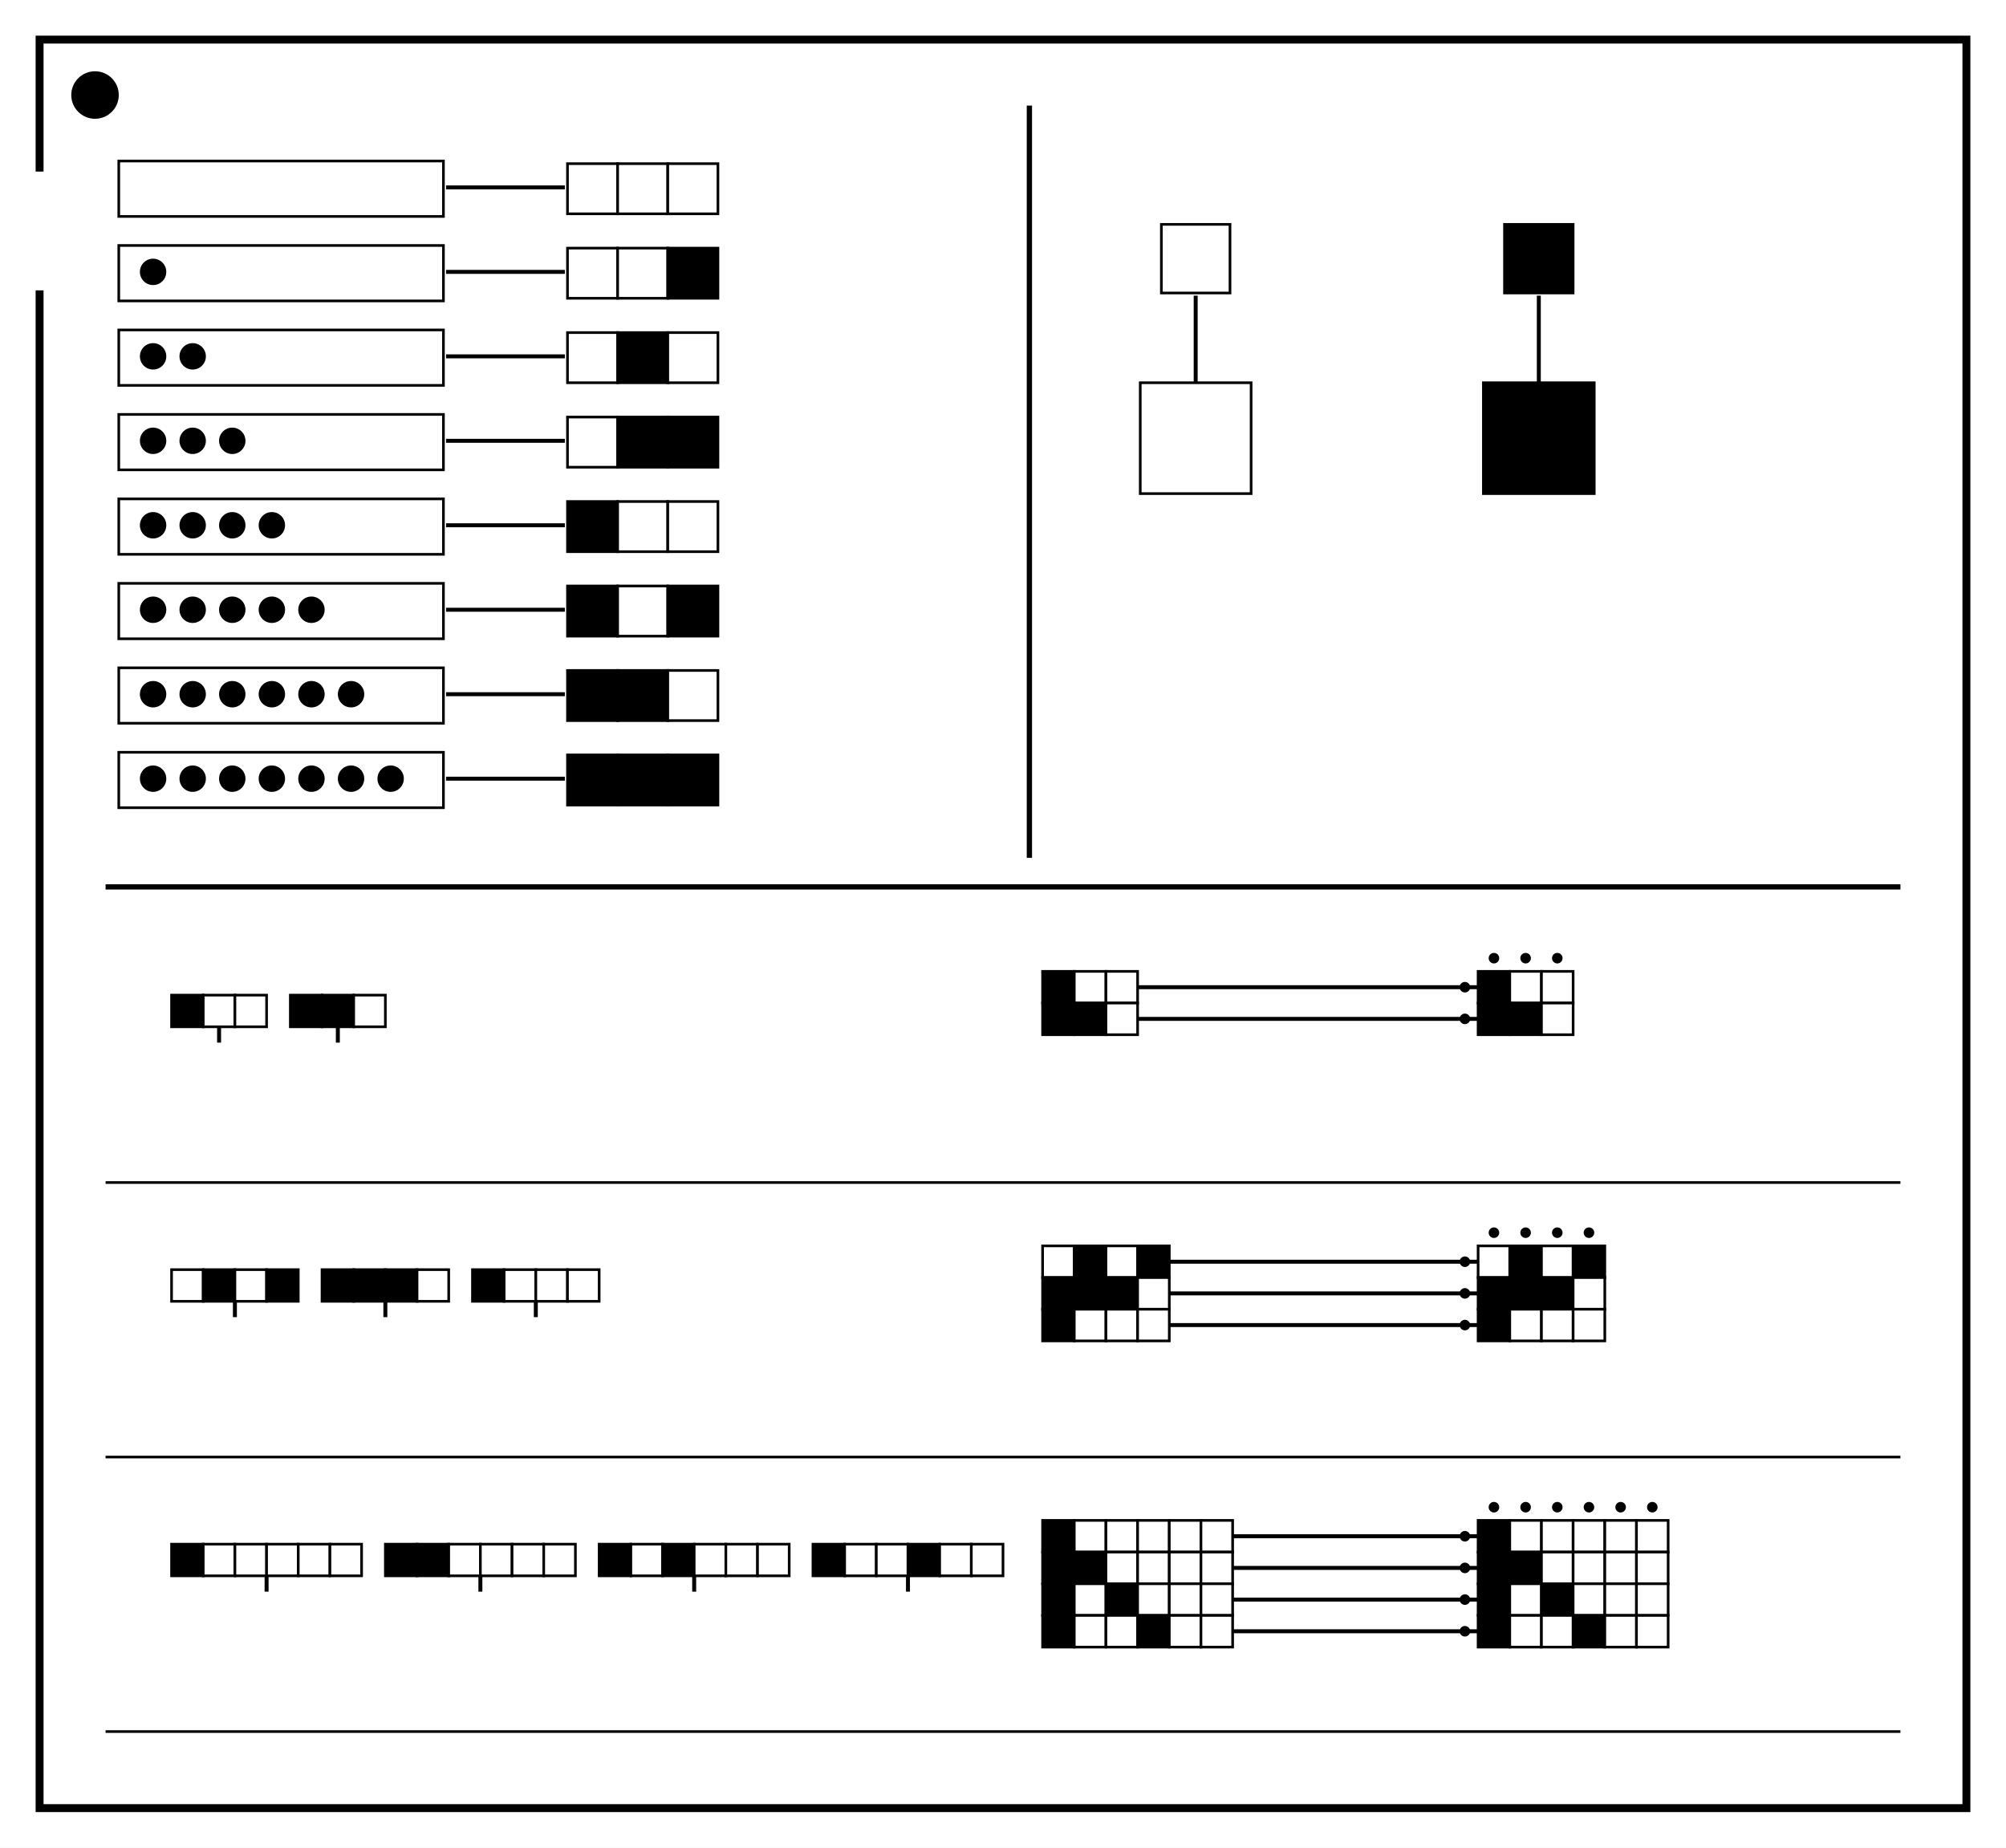
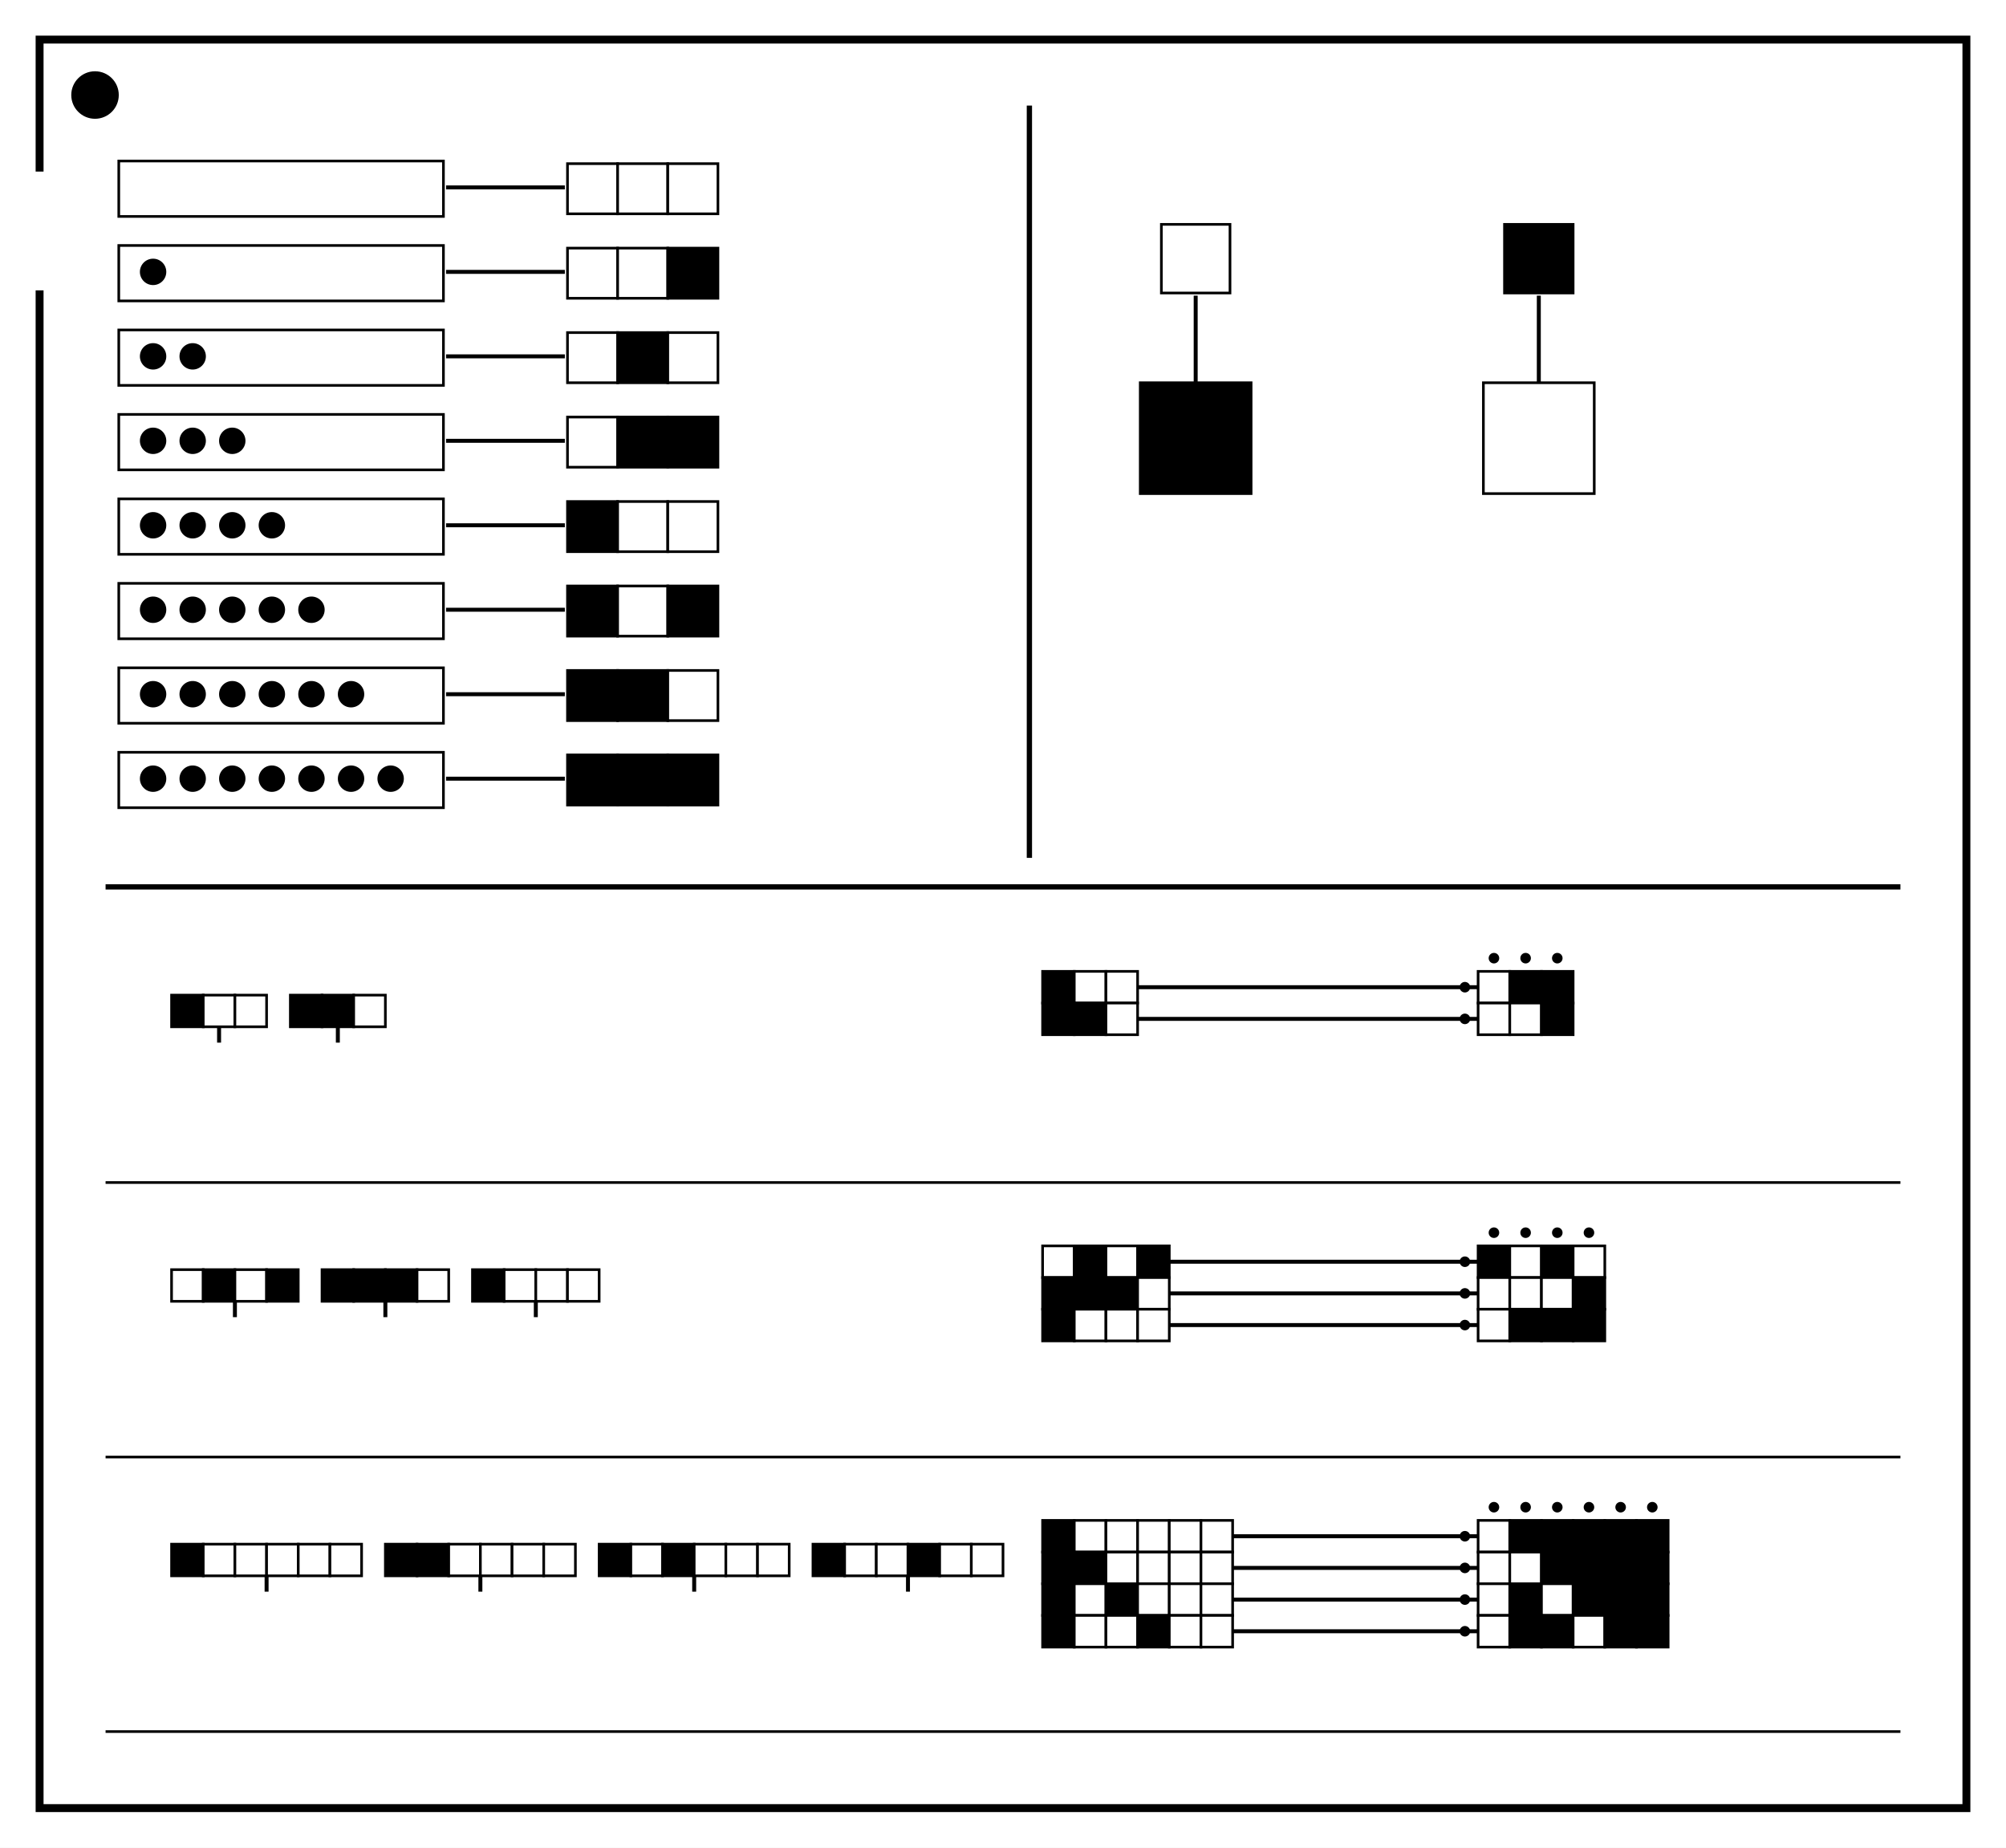
<svg xmlns="http://www.w3.org/2000/svg" viewBox="0 0 760 700" width="760" height="700">
  <rect width="760" height="700" fill="white" />
  <path d="M15 65V15H745V685H15V110" fill="none" stroke="black" stroke-width="3" />
  <circle cx="36" cy="36" r="9" fill="black" />
  <rect x="45" y="61" width="123" height="21" fill="none" stroke="black" stroke-width="1" />
  <rect x="215" y="62" width="19" height="19" fill="white" stroke="black" stroke-width="1" />
  <rect x="234" y="62" width="19" height="19" fill="white" stroke="black" stroke-width="1" />
  <rect x="253" y="62" width="19" height="19" fill="white" stroke="black" stroke-width="1" />
  <path d="M169 71L214 71" stroke="black" stroke-width="1.5" fill="none" />
  <circle cx="58" cy="103" r="5" fill="black" />
  <rect x="45" y="93" width="123" height="21" fill="none" stroke="black" stroke-width="1" />
  <rect x="215" y="94" width="19" height="19" fill="white" stroke="black" stroke-width="1" />
  <rect x="234" y="94" width="19" height="19" fill="white" stroke="black" stroke-width="1" />
  <rect x="253" y="94" width="19" height="19" fill="black" stroke="black" stroke-width="1" />
  <path d="M169 103L214 103" stroke="black" stroke-width="1.5" fill="none" />
  <circle cx="58" cy="135" r="5" fill="black" />
  <circle cx="73" cy="135" r="5" fill="black" />
  <rect x="45" y="125" width="123" height="21" fill="none" stroke="black" stroke-width="1" />
  <rect x="215" y="126" width="19" height="19" fill="white" stroke="black" stroke-width="1" />
  <rect x="234" y="126" width="19" height="19" fill="black" stroke="black" stroke-width="1" />
  <rect x="253" y="126" width="19" height="19" fill="white" stroke="black" stroke-width="1" />
  <path d="M169 135L214 135" stroke="black" stroke-width="1.5" fill="none" />
  <circle cx="58" cy="167" r="5" fill="black" />
  <circle cx="73" cy="167" r="5" fill="black" />
  <circle cx="88" cy="167" r="5" fill="black" />
  <rect x="45" y="157" width="123" height="21" fill="none" stroke="black" stroke-width="1" />
  <rect x="215" y="158" width="19" height="19" fill="white" stroke="black" stroke-width="1" />
  <rect x="234" y="158" width="19" height="19" fill="black" stroke="black" stroke-width="1" />
  <rect x="253" y="158" width="19" height="19" fill="black" stroke="black" stroke-width="1" />
  <path d="M169 167L214 167" stroke="black" stroke-width="1.5" fill="none" />
  <circle cx="58" cy="199" r="5" fill="black" />
  <circle cx="73" cy="199" r="5" fill="black" />
  <circle cx="88" cy="199" r="5" fill="black" />
  <circle cx="103" cy="199" r="5" fill="black" />
  <rect x="45" y="189" width="123" height="21" fill="none" stroke="black" stroke-width="1" />
  <rect x="215" y="190" width="19" height="19" fill="black" stroke="black" stroke-width="1" />
  <rect x="234" y="190" width="19" height="19" fill="white" stroke="black" stroke-width="1" />
  <rect x="253" y="190" width="19" height="19" fill="white" stroke="black" stroke-width="1" />
  <path d="M169 199L214 199" stroke="black" stroke-width="1.5" fill="none" />
  <circle cx="58" cy="231" r="5" fill="black" />
  <circle cx="73" cy="231" r="5" fill="black" />
  <circle cx="88" cy="231" r="5" fill="black" />
  <circle cx="103" cy="231" r="5" fill="black" />
  <circle cx="118" cy="231" r="5" fill="black" />
  <rect x="45" y="221" width="123" height="21" fill="none" stroke="black" stroke-width="1" />
  <rect x="215" y="222" width="19" height="19" fill="black" stroke="black" stroke-width="1" />
  <rect x="234" y="222" width="19" height="19" fill="white" stroke="black" stroke-width="1" />
  <rect x="253" y="222" width="19" height="19" fill="black" stroke="black" stroke-width="1" />
  <path d="M169 231L214 231" stroke="black" stroke-width="1.5" fill="none" />
  <circle cx="58" cy="263" r="5" fill="black" />
  <circle cx="73" cy="263" r="5" fill="black" />
  <circle cx="88" cy="263" r="5" fill="black" />
  <circle cx="103" cy="263" r="5" fill="black" />
  <circle cx="118" cy="263" r="5" fill="black" />
  <circle cx="133" cy="263" r="5" fill="black" />
  <rect x="45" y="253" width="123" height="21" fill="none" stroke="black" stroke-width="1" />
  <rect x="215" y="254" width="19" height="19" fill="black" stroke="black" stroke-width="1" />
  <rect x="234" y="254" width="19" height="19" fill="black" stroke="black" stroke-width="1" />
  <rect x="253" y="254" width="19" height="19" fill="white" stroke="black" stroke-width="1" />
  <path d="M169 263L214 263" stroke="black" stroke-width="1.5" fill="none" />
  <circle cx="58" cy="295" r="5" fill="black" />
  <circle cx="73" cy="295" r="5" fill="black" />
  <circle cx="88" cy="295" r="5" fill="black" />
  <circle cx="103" cy="295" r="5" fill="black" />
  <circle cx="118" cy="295" r="5" fill="black" />
  <circle cx="133" cy="295" r="5" fill="black" />
  <circle cx="148" cy="295" r="5" fill="black" />
  <rect x="45" y="285" width="123" height="21" fill="none" stroke="black" stroke-width="1" />
  <rect x="215" y="286" width="19" height="19" fill="black" stroke="black" stroke-width="1" />
  <rect x="234" y="286" width="19" height="19" fill="black" stroke="black" stroke-width="1" />
  <rect x="253" y="286" width="19" height="19" fill="black" stroke="black" stroke-width="1" />
  <path d="M169 295L214 295" stroke="black" stroke-width="1.5" fill="none" />
  <path d="M390 40V325M40 336H720" stroke="black" stroke-width="2" />
  <rect x="440" y="85" width="26" height="26" fill="white" stroke="black" stroke-width="1" />
  <path d="M453 112L453 145" stroke="black" stroke-width="1.5" fill="none" />
-   <rect x="432" y="145" width="42" height="42" fill="white" stroke="black" stroke-width="1" />
+   <rect x="432" y="145" width="42" height="42" fill="black" stroke="black" stroke-width="1" />
  <rect x="570" y="85" width="26" height="26" fill="black" stroke="black" stroke-width="1" />
  <path d="M583 112L583 145" stroke="black" stroke-width="1.5" fill="none" />
-   <rect x="562" y="145" width="42" height="42" fill="black" stroke="black" stroke-width="1" />
+   <rect x="562" y="145" width="42" height="42" fill="white" stroke="black" stroke-width="1" />
  <rect x="65" y="377" width="12" height="12" fill="black" stroke="black" stroke-width="1" />
  <rect x="77" y="377" width="12" height="12" fill="white" stroke="black" stroke-width="1" />
  <rect x="89" y="377" width="12" height="12" fill="white" stroke="black" stroke-width="1" />
  <path d="M83 389L83 395" stroke="black" stroke-width="1.5" fill="none" />
  <rect x="110" y="377" width="12" height="12" fill="black" stroke="black" stroke-width="1" />
  <rect x="122" y="377" width="12" height="12" fill="black" stroke="black" stroke-width="1" />
  <rect x="134" y="377" width="12" height="12" fill="white" stroke="black" stroke-width="1" />
  <path d="M128 389L128 395" stroke="black" stroke-width="1.5" fill="none" />
-   <rect x="560" y="368" width="12" height="12" fill="black" stroke="black" stroke-width="1" />
-   <rect x="572" y="368" width="12" height="12" fill="white" stroke="black" stroke-width="1" />
-   <rect x="584" y="368" width="12" height="12" fill="white" stroke="black" stroke-width="1" />
-   <rect x="560" y="380" width="12" height="12" fill="black" stroke="black" stroke-width="1" />
-   <rect x="572" y="380" width="12" height="12" fill="black" stroke="black" stroke-width="1" />
-   <rect x="584" y="380" width="12" height="12" fill="white" stroke="black" stroke-width="1" />
+   <rect x="560" y="368" width="12" height="12" fill="white" stroke="black" stroke-width="1" />
+   <rect x="572" y="368" width="12" height="12" fill="black" stroke="black" stroke-width="1" />
+   <rect x="584" y="368" width="12" height="12" fill="black" stroke="black" stroke-width="1" />
+   <rect x="560" y="380" width="12" height="12" fill="white" stroke="black" stroke-width="1" />
+   <rect x="572" y="380" width="12" height="12" fill="white" stroke="black" stroke-width="1" />
+   <rect x="584" y="380" width="12" height="12" fill="black" stroke="black" stroke-width="1" />
  <rect x="395" y="368" width="12" height="12" fill="black" stroke="black" stroke-width="1" />
  <rect x="407" y="368" width="12" height="12" fill="white" stroke="black" stroke-width="1" />
  <rect x="419" y="368" width="12" height="12" fill="white" stroke="black" stroke-width="1" />
  <path d="M431 374L560 374" stroke="black" stroke-width="1.5" fill="none" />
  <rect x="395" y="380" width="12" height="12" fill="black" stroke="black" stroke-width="1" />
  <rect x="407" y="380" width="12" height="12" fill="black" stroke="black" stroke-width="1" />
  <rect x="419" y="380" width="12" height="12" fill="white" stroke="black" stroke-width="1" />
  <path d="M431 386L560 386" stroke="black" stroke-width="1.5" fill="none" />
  <path d="M40 448H720" stroke="black" stroke-width="1" />
  <circle cx="566" cy="363" r="2" fill="black" />
  <circle cx="578" cy="363" r="2" fill="black" />
  <circle cx="590" cy="363" r="2" fill="black" />
  <circle cx="555" cy="374" r="2" fill="black" />
  <circle cx="555" cy="386" r="2" fill="black" />
  <rect x="65" y="481" width="12" height="12" fill="white" stroke="black" stroke-width="1" />
  <rect x="77" y="481" width="12" height="12" fill="black" stroke="black" stroke-width="1" />
  <rect x="89" y="481" width="12" height="12" fill="white" stroke="black" stroke-width="1" />
  <rect x="101" y="481" width="12" height="12" fill="black" stroke="black" stroke-width="1" />
  <path d="M89 493L89 499" stroke="black" stroke-width="1.5" fill="none" />
  <rect x="122" y="481" width="12" height="12" fill="black" stroke="black" stroke-width="1" />
  <rect x="134" y="481" width="12" height="12" fill="black" stroke="black" stroke-width="1" />
  <rect x="146" y="481" width="12" height="12" fill="black" stroke="black" stroke-width="1" />
  <rect x="158" y="481" width="12" height="12" fill="white" stroke="black" stroke-width="1" />
  <path d="M146 493L146 499" stroke="black" stroke-width="1.5" fill="none" />
  <rect x="179" y="481" width="12" height="12" fill="black" stroke="black" stroke-width="1" />
  <rect x="191" y="481" width="12" height="12" fill="white" stroke="black" stroke-width="1" />
  <rect x="203" y="481" width="12" height="12" fill="white" stroke="black" stroke-width="1" />
  <rect x="215" y="481" width="12" height="12" fill="white" stroke="black" stroke-width="1" />
  <path d="M203 493L203 499" stroke="black" stroke-width="1.5" fill="none" />
-   <rect x="560" y="472" width="12" height="12" fill="white" stroke="black" stroke-width="1" />
-   <rect x="572" y="472" width="12" height="12" fill="black" stroke="black" stroke-width="1" />
-   <rect x="584" y="472" width="12" height="12" fill="white" stroke="black" stroke-width="1" />
-   <rect x="596" y="472" width="12" height="12" fill="black" stroke="black" stroke-width="1" />
-   <rect x="560" y="484" width="12" height="12" fill="black" stroke="black" stroke-width="1" />
-   <rect x="572" y="484" width="12" height="12" fill="black" stroke="black" stroke-width="1" />
-   <rect x="584" y="484" width="12" height="12" fill="black" stroke="black" stroke-width="1" />
-   <rect x="596" y="484" width="12" height="12" fill="white" stroke="black" stroke-width="1" />
-   <rect x="560" y="496" width="12" height="12" fill="black" stroke="black" stroke-width="1" />
-   <rect x="572" y="496" width="12" height="12" fill="white" stroke="black" stroke-width="1" />
-   <rect x="584" y="496" width="12" height="12" fill="white" stroke="black" stroke-width="1" />
-   <rect x="596" y="496" width="12" height="12" fill="white" stroke="black" stroke-width="1" />
+   <rect x="560" y="472" width="12" height="12" fill="black" stroke="black" stroke-width="1" />
+   <rect x="572" y="472" width="12" height="12" fill="white" stroke="black" stroke-width="1" />
+   <rect x="584" y="472" width="12" height="12" fill="black" stroke="black" stroke-width="1" />
+   <rect x="596" y="472" width="12" height="12" fill="white" stroke="black" stroke-width="1" />
+   <rect x="560" y="484" width="12" height="12" fill="white" stroke="black" stroke-width="1" />
+   <rect x="572" y="484" width="12" height="12" fill="white" stroke="black" stroke-width="1" />
+   <rect x="584" y="484" width="12" height="12" fill="white" stroke="black" stroke-width="1" />
+   <rect x="596" y="484" width="12" height="12" fill="black" stroke="black" stroke-width="1" />
+   <rect x="560" y="496" width="12" height="12" fill="white" stroke="black" stroke-width="1" />
+   <rect x="572" y="496" width="12" height="12" fill="black" stroke="black" stroke-width="1" />
+   <rect x="584" y="496" width="12" height="12" fill="black" stroke="black" stroke-width="1" />
+   <rect x="596" y="496" width="12" height="12" fill="black" stroke="black" stroke-width="1" />
  <rect x="395" y="472" width="12" height="12" fill="white" stroke="black" stroke-width="1" />
  <rect x="407" y="472" width="12" height="12" fill="black" stroke="black" stroke-width="1" />
  <rect x="419" y="472" width="12" height="12" fill="white" stroke="black" stroke-width="1" />
  <rect x="431" y="472" width="12" height="12" fill="black" stroke="black" stroke-width="1" />
  <path d="M443 478L560 478" stroke="black" stroke-width="1.5" fill="none" />
  <rect x="395" y="484" width="12" height="12" fill="black" stroke="black" stroke-width="1" />
  <rect x="407" y="484" width="12" height="12" fill="black" stroke="black" stroke-width="1" />
  <rect x="419" y="484" width="12" height="12" fill="black" stroke="black" stroke-width="1" />
  <rect x="431" y="484" width="12" height="12" fill="white" stroke="black" stroke-width="1" />
  <path d="M443 490L560 490" stroke="black" stroke-width="1.5" fill="none" />
  <rect x="395" y="496" width="12" height="12" fill="black" stroke="black" stroke-width="1" />
  <rect x="407" y="496" width="12" height="12" fill="white" stroke="black" stroke-width="1" />
  <rect x="419" y="496" width="12" height="12" fill="white" stroke="black" stroke-width="1" />
  <rect x="431" y="496" width="12" height="12" fill="white" stroke="black" stroke-width="1" />
  <path d="M443 502L560 502" stroke="black" stroke-width="1.5" fill="none" />
  <path d="M40 552H720" stroke="black" stroke-width="1" />
  <circle cx="566" cy="467" r="2" fill="black" />
  <circle cx="578" cy="467" r="2" fill="black" />
  <circle cx="590" cy="467" r="2" fill="black" />
  <circle cx="602" cy="467" r="2" fill="black" />
  <circle cx="555" cy="478" r="2" fill="black" />
  <circle cx="555" cy="490" r="2" fill="black" />
  <circle cx="555" cy="502" r="2" fill="black" />
  <rect x="65" y="585" width="12" height="12" fill="black" stroke="black" stroke-width="1" />
  <rect x="77" y="585" width="12" height="12" fill="white" stroke="black" stroke-width="1" />
  <rect x="89" y="585" width="12" height="12" fill="white" stroke="black" stroke-width="1" />
  <rect x="101" y="585" width="12" height="12" fill="white" stroke="black" stroke-width="1" />
  <rect x="113" y="585" width="12" height="12" fill="white" stroke="black" stroke-width="1" />
  <rect x="125" y="585" width="12" height="12" fill="white" stroke="black" stroke-width="1" />
  <path d="M101 597L101 603" stroke="black" stroke-width="1.5" fill="none" />
  <rect x="146" y="585" width="12" height="12" fill="black" stroke="black" stroke-width="1" />
  <rect x="158" y="585" width="12" height="12" fill="black" stroke="black" stroke-width="1" />
  <rect x="170" y="585" width="12" height="12" fill="white" stroke="black" stroke-width="1" />
  <rect x="182" y="585" width="12" height="12" fill="white" stroke="black" stroke-width="1" />
  <rect x="194" y="585" width="12" height="12" fill="white" stroke="black" stroke-width="1" />
  <rect x="206" y="585" width="12" height="12" fill="white" stroke="black" stroke-width="1" />
  <path d="M182 597L182 603" stroke="black" stroke-width="1.5" fill="none" />
  <rect x="227" y="585" width="12" height="12" fill="black" stroke="black" stroke-width="1" />
  <rect x="239" y="585" width="12" height="12" fill="white" stroke="black" stroke-width="1" />
  <rect x="251" y="585" width="12" height="12" fill="black" stroke="black" stroke-width="1" />
  <rect x="263" y="585" width="12" height="12" fill="white" stroke="black" stroke-width="1" />
  <rect x="275" y="585" width="12" height="12" fill="white" stroke="black" stroke-width="1" />
  <rect x="287" y="585" width="12" height="12" fill="white" stroke="black" stroke-width="1" />
  <path d="M263 597L263 603" stroke="black" stroke-width="1.5" fill="none" />
  <rect x="308" y="585" width="12" height="12" fill="black" stroke="black" stroke-width="1" />
  <rect x="320" y="585" width="12" height="12" fill="white" stroke="black" stroke-width="1" />
  <rect x="332" y="585" width="12" height="12" fill="white" stroke="black" stroke-width="1" />
  <rect x="344" y="585" width="12" height="12" fill="black" stroke="black" stroke-width="1" />
  <rect x="356" y="585" width="12" height="12" fill="white" stroke="black" stroke-width="1" />
  <rect x="368" y="585" width="12" height="12" fill="white" stroke="black" stroke-width="1" />
  <path d="M344 597L344 603" stroke="black" stroke-width="1.5" fill="none" />
-   <rect x="560" y="576" width="12" height="12" fill="black" stroke="black" stroke-width="1" />
-   <rect x="572" y="576" width="12" height="12" fill="white" stroke="black" stroke-width="1" />
-   <rect x="584" y="576" width="12" height="12" fill="white" stroke="black" stroke-width="1" />
-   <rect x="596" y="576" width="12" height="12" fill="white" stroke="black" stroke-width="1" />
-   <rect x="608" y="576" width="12" height="12" fill="white" stroke="black" stroke-width="1" />
-   <rect x="620" y="576" width="12" height="12" fill="white" stroke="black" stroke-width="1" />
-   <rect x="560" y="588" width="12" height="12" fill="black" stroke="black" stroke-width="1" />
-   <rect x="572" y="588" width="12" height="12" fill="black" stroke="black" stroke-width="1" />
-   <rect x="584" y="588" width="12" height="12" fill="white" stroke="black" stroke-width="1" />
-   <rect x="596" y="588" width="12" height="12" fill="white" stroke="black" stroke-width="1" />
-   <rect x="608" y="588" width="12" height="12" fill="white" stroke="black" stroke-width="1" />
-   <rect x="620" y="588" width="12" height="12" fill="white" stroke="black" stroke-width="1" />
-   <rect x="560" y="600" width="12" height="12" fill="black" stroke="black" stroke-width="1" />
-   <rect x="572" y="600" width="12" height="12" fill="white" stroke="black" stroke-width="1" />
-   <rect x="584" y="600" width="12" height="12" fill="black" stroke="black" stroke-width="1" />
-   <rect x="596" y="600" width="12" height="12" fill="white" stroke="black" stroke-width="1" />
-   <rect x="608" y="600" width="12" height="12" fill="white" stroke="black" stroke-width="1" />
-   <rect x="620" y="600" width="12" height="12" fill="white" stroke="black" stroke-width="1" />
-   <rect x="560" y="612" width="12" height="12" fill="black" stroke="black" stroke-width="1" />
-   <rect x="572" y="612" width="12" height="12" fill="white" stroke="black" stroke-width="1" />
-   <rect x="584" y="612" width="12" height="12" fill="white" stroke="black" stroke-width="1" />
-   <rect x="596" y="612" width="12" height="12" fill="black" stroke="black" stroke-width="1" />
-   <rect x="608" y="612" width="12" height="12" fill="white" stroke="black" stroke-width="1" />
-   <rect x="620" y="612" width="12" height="12" fill="white" stroke="black" stroke-width="1" />
+   <rect x="560" y="576" width="12" height="12" fill="white" stroke="black" stroke-width="1" />
+   <rect x="572" y="576" width="12" height="12" fill="black" stroke="black" stroke-width="1" />
+   <rect x="584" y="576" width="12" height="12" fill="black" stroke="black" stroke-width="1" />
+   <rect x="596" y="576" width="12" height="12" fill="black" stroke="black" stroke-width="1" />
+   <rect x="608" y="576" width="12" height="12" fill="black" stroke="black" stroke-width="1" />
+   <rect x="620" y="576" width="12" height="12" fill="black" stroke="black" stroke-width="1" />
+   <rect x="560" y="588" width="12" height="12" fill="white" stroke="black" stroke-width="1" />
+   <rect x="572" y="588" width="12" height="12" fill="white" stroke="black" stroke-width="1" />
+   <rect x="584" y="588" width="12" height="12" fill="black" stroke="black" stroke-width="1" />
+   <rect x="596" y="588" width="12" height="12" fill="black" stroke="black" stroke-width="1" />
+   <rect x="608" y="588" width="12" height="12" fill="black" stroke="black" stroke-width="1" />
+   <rect x="620" y="588" width="12" height="12" fill="black" stroke="black" stroke-width="1" />
+   <rect x="560" y="600" width="12" height="12" fill="white" stroke="black" stroke-width="1" />
+   <rect x="572" y="600" width="12" height="12" fill="black" stroke="black" stroke-width="1" />
+   <rect x="584" y="600" width="12" height="12" fill="white" stroke="black" stroke-width="1" />
+   <rect x="596" y="600" width="12" height="12" fill="black" stroke="black" stroke-width="1" />
+   <rect x="608" y="600" width="12" height="12" fill="black" stroke="black" stroke-width="1" />
+   <rect x="620" y="600" width="12" height="12" fill="black" stroke="black" stroke-width="1" />
+   <rect x="560" y="612" width="12" height="12" fill="white" stroke="black" stroke-width="1" />
+   <rect x="572" y="612" width="12" height="12" fill="black" stroke="black" stroke-width="1" />
+   <rect x="584" y="612" width="12" height="12" fill="black" stroke="black" stroke-width="1" />
+   <rect x="596" y="612" width="12" height="12" fill="white" stroke="black" stroke-width="1" />
+   <rect x="608" y="612" width="12" height="12" fill="black" stroke="black" stroke-width="1" />
+   <rect x="620" y="612" width="12" height="12" fill="black" stroke="black" stroke-width="1" />
  <rect x="395" y="576" width="12" height="12" fill="black" stroke="black" stroke-width="1" />
  <rect x="407" y="576" width="12" height="12" fill="white" stroke="black" stroke-width="1" />
  <rect x="419" y="576" width="12" height="12" fill="white" stroke="black" stroke-width="1" />
  <rect x="431" y="576" width="12" height="12" fill="white" stroke="black" stroke-width="1" />
  <rect x="443" y="576" width="12" height="12" fill="white" stroke="black" stroke-width="1" />
  <rect x="455" y="576" width="12" height="12" fill="white" stroke="black" stroke-width="1" />
  <path d="M467 582L560 582" stroke="black" stroke-width="1.5" fill="none" />
  <rect x="395" y="588" width="12" height="12" fill="black" stroke="black" stroke-width="1" />
  <rect x="407" y="588" width="12" height="12" fill="black" stroke="black" stroke-width="1" />
  <rect x="419" y="588" width="12" height="12" fill="white" stroke="black" stroke-width="1" />
  <rect x="431" y="588" width="12" height="12" fill="white" stroke="black" stroke-width="1" />
  <rect x="443" y="588" width="12" height="12" fill="white" stroke="black" stroke-width="1" />
  <rect x="455" y="588" width="12" height="12" fill="white" stroke="black" stroke-width="1" />
  <path d="M467 594L560 594" stroke="black" stroke-width="1.5" fill="none" />
  <rect x="395" y="600" width="12" height="12" fill="black" stroke="black" stroke-width="1" />
  <rect x="407" y="600" width="12" height="12" fill="white" stroke="black" stroke-width="1" />
  <rect x="419" y="600" width="12" height="12" fill="black" stroke="black" stroke-width="1" />
  <rect x="431" y="600" width="12" height="12" fill="white" stroke="black" stroke-width="1" />
  <rect x="443" y="600" width="12" height="12" fill="white" stroke="black" stroke-width="1" />
  <rect x="455" y="600" width="12" height="12" fill="white" stroke="black" stroke-width="1" />
  <path d="M467 606L560 606" stroke="black" stroke-width="1.5" fill="none" />
  <rect x="395" y="612" width="12" height="12" fill="black" stroke="black" stroke-width="1" />
  <rect x="407" y="612" width="12" height="12" fill="white" stroke="black" stroke-width="1" />
  <rect x="419" y="612" width="12" height="12" fill="white" stroke="black" stroke-width="1" />
  <rect x="431" y="612" width="12" height="12" fill="black" stroke="black" stroke-width="1" />
  <rect x="443" y="612" width="12" height="12" fill="white" stroke="black" stroke-width="1" />
  <rect x="455" y="612" width="12" height="12" fill="white" stroke="black" stroke-width="1" />
  <path d="M467 618L560 618" stroke="black" stroke-width="1.5" fill="none" />
  <path d="M40 656H720" stroke="black" stroke-width="1" />
  <circle cx="566" cy="571" r="2" fill="black" />
  <circle cx="578" cy="571" r="2" fill="black" />
  <circle cx="590" cy="571" r="2" fill="black" />
  <circle cx="602" cy="571" r="2" fill="black" />
  <circle cx="614" cy="571" r="2" fill="black" />
  <circle cx="626" cy="571" r="2" fill="black" />
  <circle cx="555" cy="582" r="2" fill="black" />
  <circle cx="555" cy="594" r="2" fill="black" />
  <circle cx="555" cy="606" r="2" fill="black" />
  <circle cx="555" cy="618" r="2" fill="black" />
</svg>
